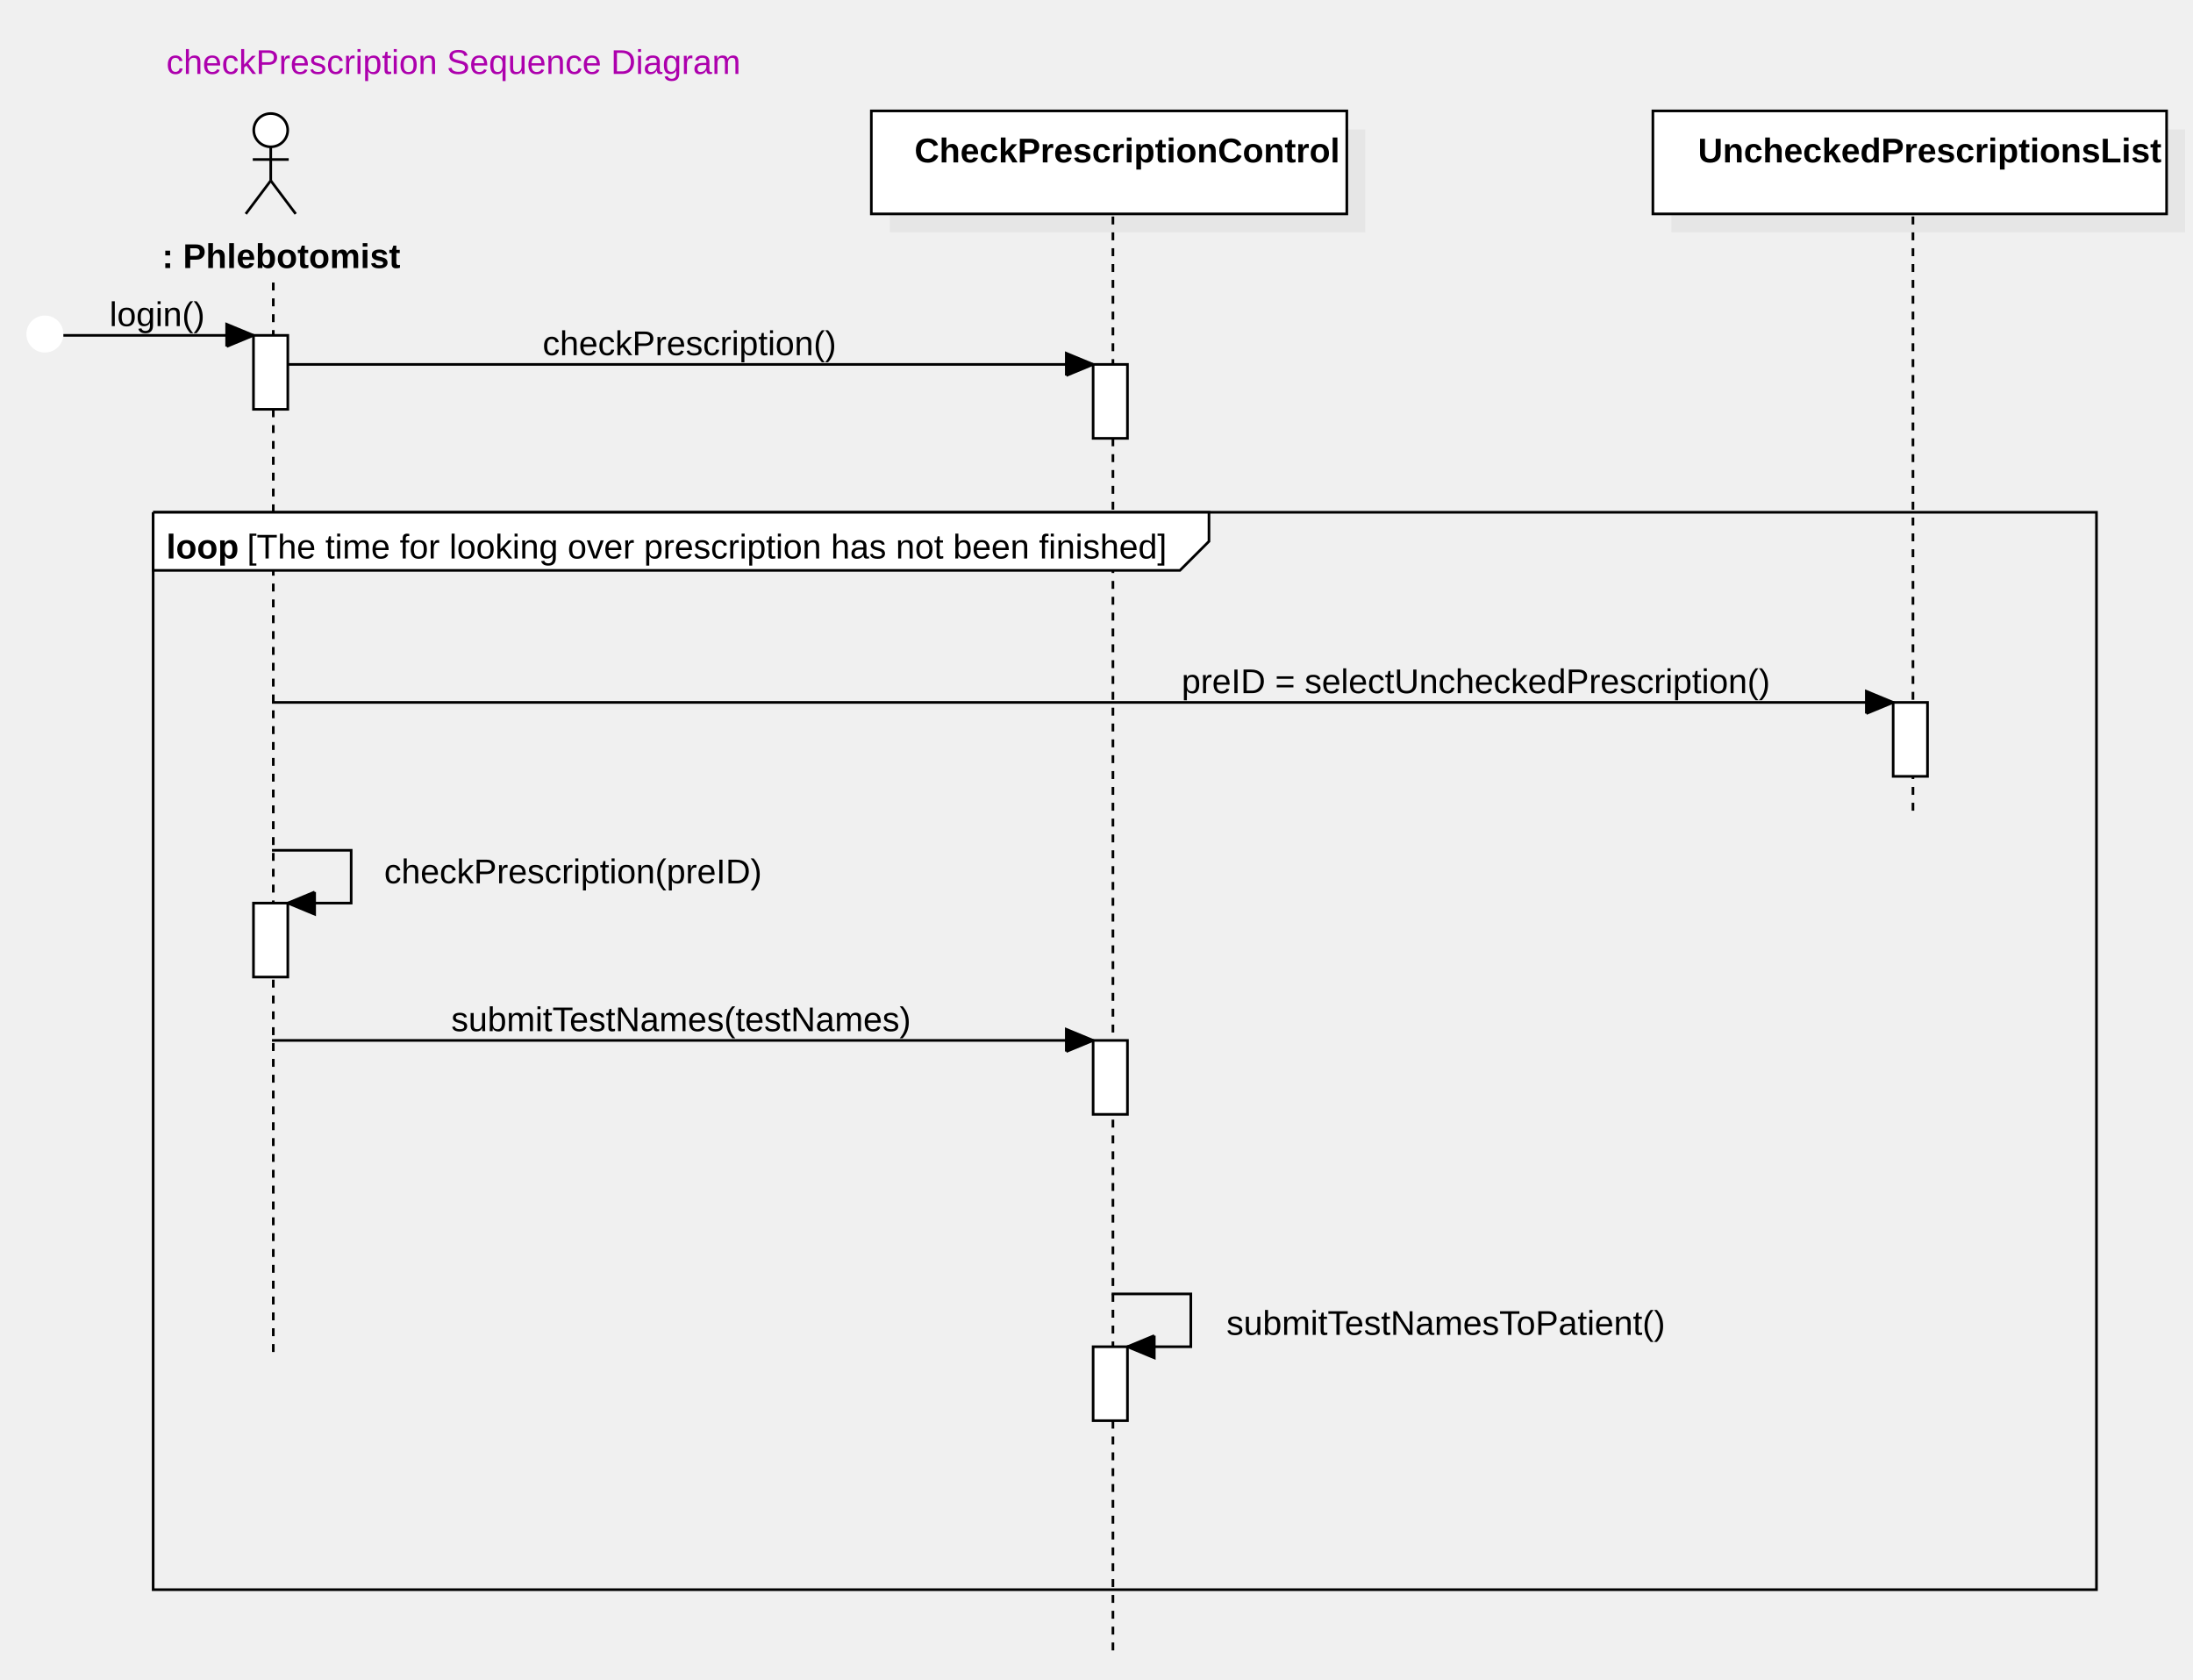
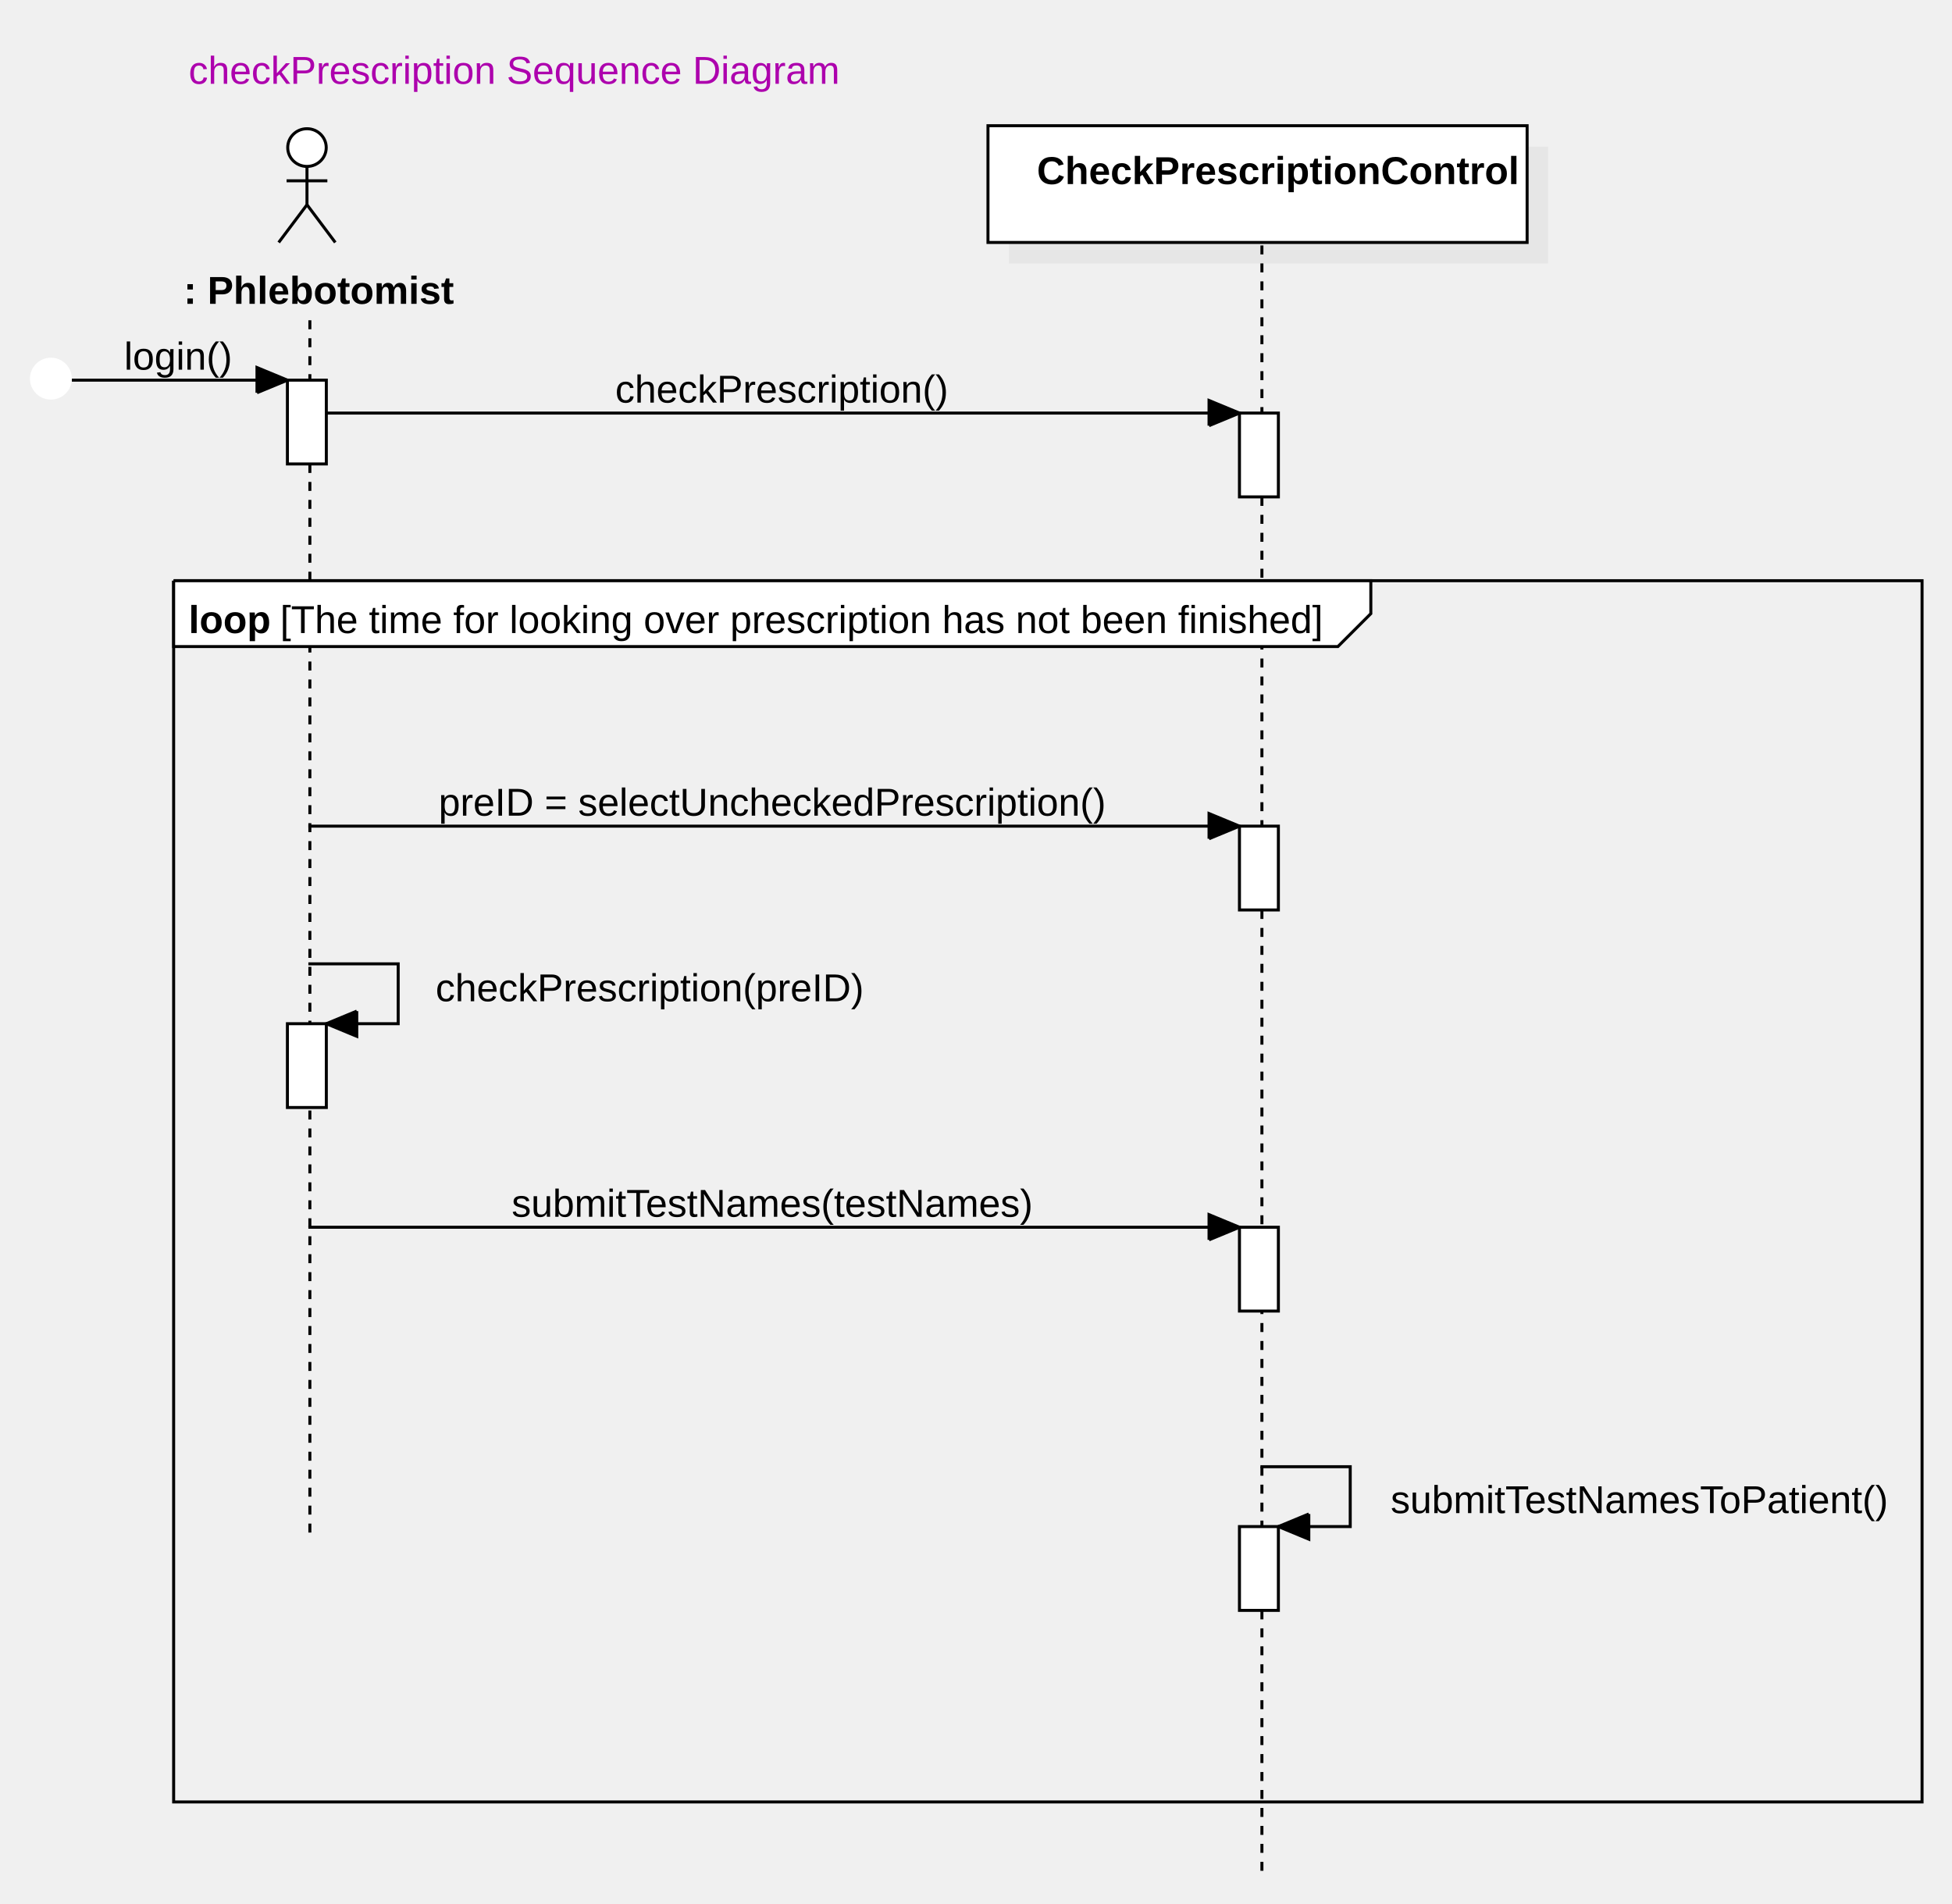
- <svg xmlns="http://www.w3.org/2000/svg" version="1.1" width="830.557" height="636">
+ <svg xmlns="http://www.w3.org/2000/svg" version="1.1" width="652" height="636">
  <defs />
  <g>
    <text fill="#eeeeee" stroke="none" font-family="Arial" font-size="24px" font-style="normal" font-weight="normal" text-decoration="none" x="0" y="0" />
    <text fill="#eeeeee" stroke="none" font-family="Arial" font-size="24px" font-style="normal" font-weight="normal" text-decoration="none" x="0" y="30" />
    <text fill="#eeeeee" stroke="none" font-family="Arial" font-size="24px" font-style="normal" font-weight="normal" text-decoration="none" x="0" y="60" />
    <text fill="#eeeeee" stroke="none" font-family="Arial" font-size="24px" font-style="normal" font-weight="normal" text-decoration="none" x="0" y="90" />
    <text fill="#eeeeee" stroke="none" font-family="Arial" font-size="24px" font-style="normal" font-weight="normal" text-decoration="none" x="0" y="120" />
    <text fill="#eeeeee" stroke="none" font-family="Arial" font-size="24px" font-style="normal" font-weight="normal" text-decoration="none" x="0" y="150" />
    <text fill="#eeeeee" stroke="none" font-family="Arial" font-size="24px" font-style="normal" font-weight="normal" text-decoration="none" x="0" y="180" />
    <text fill="#eeeeee" stroke="none" font-family="Arial" font-size="24px" font-style="normal" font-weight="normal" text-decoration="none" x="0" y="210" />
    <text fill="#eeeeee" stroke="none" font-family="Arial" font-size="24px" font-style="normal" font-weight="normal" text-decoration="none" x="0" y="240" />
    <text fill="#eeeeee" stroke="none" font-family="Arial" font-size="24px" font-style="normal" font-weight="normal" text-decoration="none" x="0" y="270" />
    <text fill="#eeeeee" stroke="none" font-family="Arial" font-size="24px" font-style="normal" font-weight="normal" text-decoration="none" x="0" y="300" />
    <text fill="#eeeeee" stroke="none" font-family="Arial" font-size="24px" font-style="normal" font-weight="normal" text-decoration="none" x="0" y="330" />
    <text fill="#eeeeee" stroke="none" font-family="Arial" font-size="24px" font-style="normal" font-weight="normal" text-decoration="none" x="0" y="360" />
    <text fill="#eeeeee" stroke="none" font-family="Arial" font-size="24px" font-style="normal" font-weight="normal" text-decoration="none" x="0" y="390" />
    <text fill="#eeeeee" stroke="none" font-family="Arial" font-size="24px" font-style="normal" font-weight="normal" text-decoration="none" x="0" y="420" />
    <text fill="#eeeeee" stroke="none" font-family="Arial" font-size="24px" font-style="normal" font-weight="normal" text-decoration="none" x="0" y="450" />
    <text fill="#eeeeee" stroke="none" font-family="Arial" font-size="24px" font-style="normal" font-weight="normal" text-decoration="none" x="0" y="480" />
    <text fill="#eeeeee" stroke="none" font-family="Arial" font-size="24px" font-style="normal" font-weight="normal" text-decoration="none" x="0" y="510" />
    <text fill="#eeeeee" stroke="none" font-family="Arial" font-size="24px" font-style="normal" font-weight="normal" text-decoration="none" x="0" y="540" />
    <text fill="#eeeeee" stroke="none" font-family="Arial" font-size="24px" font-style="normal" font-weight="normal" text-decoration="none" x="0" y="570" />
    <text fill="#eeeeee" stroke="none" font-family="Arial" font-size="24px" font-style="normal" font-weight="normal" text-decoration="none" x="0" y="600" />
    <text fill="#eeeeee" stroke="none" font-family="Arial" font-size="24px" font-style="normal" font-weight="normal" text-decoration="none" x="0" y="630" />
    <text fill="#eeeeee" stroke="none" font-family="Arial" font-size="24px" font-style="normal" font-weight="normal" text-decoration="none" x="200" y="0" />
    <text fill="#eeeeee" stroke="none" font-family="Arial" font-size="24px" font-style="normal" font-weight="normal" text-decoration="none" x="200" y="30" />
    <text fill="#eeeeee" stroke="none" font-family="Arial" font-size="24px" font-style="normal" font-weight="normal" text-decoration="none" x="200" y="60" />
    <text fill="#eeeeee" stroke="none" font-family="Arial" font-size="24px" font-style="normal" font-weight="normal" text-decoration="none" x="200" y="90" />
    <text fill="#eeeeee" stroke="none" font-family="Arial" font-size="24px" font-style="normal" font-weight="normal" text-decoration="none" x="200" y="120" />
    <text fill="#eeeeee" stroke="none" font-family="Arial" font-size="24px" font-style="normal" font-weight="normal" text-decoration="none" x="200" y="150" />
    <text fill="#eeeeee" stroke="none" font-family="Arial" font-size="24px" font-style="normal" font-weight="normal" text-decoration="none" x="200" y="180" />
    <text fill="#eeeeee" stroke="none" font-family="Arial" font-size="24px" font-style="normal" font-weight="normal" text-decoration="none" x="200" y="210" />
    <text fill="#eeeeee" stroke="none" font-family="Arial" font-size="24px" font-style="normal" font-weight="normal" text-decoration="none" x="200" y="240" />
    <text fill="#eeeeee" stroke="none" font-family="Arial" font-size="24px" font-style="normal" font-weight="normal" text-decoration="none" x="200" y="270" />
    <text fill="#eeeeee" stroke="none" font-family="Arial" font-size="24px" font-style="normal" font-weight="normal" text-decoration="none" x="200" y="300" />
    <text fill="#eeeeee" stroke="none" font-family="Arial" font-size="24px" font-style="normal" font-weight="normal" text-decoration="none" x="200" y="330" />
    <text fill="#eeeeee" stroke="none" font-family="Arial" font-size="24px" font-style="normal" font-weight="normal" text-decoration="none" x="200" y="360" />
    <text fill="#eeeeee" stroke="none" font-family="Arial" font-size="24px" font-style="normal" font-weight="normal" text-decoration="none" x="200" y="390" />
    <text fill="#eeeeee" stroke="none" font-family="Arial" font-size="24px" font-style="normal" font-weight="normal" text-decoration="none" x="200" y="420" />
    <text fill="#eeeeee" stroke="none" font-family="Arial" font-size="24px" font-style="normal" font-weight="normal" text-decoration="none" x="200" y="450" />
    <text fill="#eeeeee" stroke="none" font-family="Arial" font-size="24px" font-style="normal" font-weight="normal" text-decoration="none" x="200" y="480" />
    <text fill="#eeeeee" stroke="none" font-family="Arial" font-size="24px" font-style="normal" font-weight="normal" text-decoration="none" x="200" y="510" />
    <text fill="#eeeeee" stroke="none" font-family="Arial" font-size="24px" font-style="normal" font-weight="normal" text-decoration="none" x="200" y="540" />
    <text fill="#eeeeee" stroke="none" font-family="Arial" font-size="24px" font-style="normal" font-weight="normal" text-decoration="none" x="200" y="570" />
    <text fill="#eeeeee" stroke="none" font-family="Arial" font-size="24px" font-style="normal" font-weight="normal" text-decoration="none" x="200" y="600" />
    <text fill="#eeeeee" stroke="none" font-family="Arial" font-size="24px" font-style="normal" font-weight="normal" text-decoration="none" x="200" y="630" />
    <text fill="#eeeeee" stroke="none" font-family="Arial" font-size="24px" font-style="normal" font-weight="normal" text-decoration="none" x="400" y="0" />
    <text fill="#eeeeee" stroke="none" font-family="Arial" font-size="24px" font-style="normal" font-weight="normal" text-decoration="none" x="400" y="30" />
    <text fill="#eeeeee" stroke="none" font-family="Arial" font-size="24px" font-style="normal" font-weight="normal" text-decoration="none" x="400" y="60" />
    <text fill="#eeeeee" stroke="none" font-family="Arial" font-size="24px" font-style="normal" font-weight="normal" text-decoration="none" x="400" y="90" />
    <text fill="#eeeeee" stroke="none" font-family="Arial" font-size="24px" font-style="normal" font-weight="normal" text-decoration="none" x="400" y="120" />
    <text fill="#eeeeee" stroke="none" font-family="Arial" font-size="24px" font-style="normal" font-weight="normal" text-decoration="none" x="400" y="150" />
    <text fill="#eeeeee" stroke="none" font-family="Arial" font-size="24px" font-style="normal" font-weight="normal" text-decoration="none" x="400" y="180" />
    <text fill="#eeeeee" stroke="none" font-family="Arial" font-size="24px" font-style="normal" font-weight="normal" text-decoration="none" x="400" y="210" />
    <text fill="#eeeeee" stroke="none" font-family="Arial" font-size="24px" font-style="normal" font-weight="normal" text-decoration="none" x="400" y="240" />
    <text fill="#eeeeee" stroke="none" font-family="Arial" font-size="24px" font-style="normal" font-weight="normal" text-decoration="none" x="400" y="270" />
    <text fill="#eeeeee" stroke="none" font-family="Arial" font-size="24px" font-style="normal" font-weight="normal" text-decoration="none" x="400" y="300" />
    <text fill="#eeeeee" stroke="none" font-family="Arial" font-size="24px" font-style="normal" font-weight="normal" text-decoration="none" x="400" y="330" />
    <text fill="#eeeeee" stroke="none" font-family="Arial" font-size="24px" font-style="normal" font-weight="normal" text-decoration="none" x="400" y="360" />
    <text fill="#eeeeee" stroke="none" font-family="Arial" font-size="24px" font-style="normal" font-weight="normal" text-decoration="none" x="400" y="390" />
    <text fill="#eeeeee" stroke="none" font-family="Arial" font-size="24px" font-style="normal" font-weight="normal" text-decoration="none" x="400" y="420" />
    <text fill="#eeeeee" stroke="none" font-family="Arial" font-size="24px" font-style="normal" font-weight="normal" text-decoration="none" x="400" y="450" />
    <text fill="#eeeeee" stroke="none" font-family="Arial" font-size="24px" font-style="normal" font-weight="normal" text-decoration="none" x="400" y="480" />
    <text fill="#eeeeee" stroke="none" font-family="Arial" font-size="24px" font-style="normal" font-weight="normal" text-decoration="none" x="400" y="510" />
    <text fill="#eeeeee" stroke="none" font-family="Arial" font-size="24px" font-style="normal" font-weight="normal" text-decoration="none" x="400" y="540" />
    <text fill="#eeeeee" stroke="none" font-family="Arial" font-size="24px" font-style="normal" font-weight="normal" text-decoration="none" x="400" y="570" />
    <text fill="#eeeeee" stroke="none" font-family="Arial" font-size="24px" font-style="normal" font-weight="normal" text-decoration="none" x="400" y="600" />
    <text fill="#eeeeee" stroke="none" font-family="Arial" font-size="24px" font-style="normal" font-weight="normal" text-decoration="none" x="400" y="630" />
    <text fill="#eeeeee" stroke="none" font-family="Arial" font-size="24px" font-style="normal" font-weight="normal" text-decoration="none" x="600" y="0" />
    <text fill="#eeeeee" stroke="none" font-family="Arial" font-size="24px" font-style="normal" font-weight="normal" text-decoration="none" x="600" y="30" />
    <text fill="#eeeeee" stroke="none" font-family="Arial" font-size="24px" font-style="normal" font-weight="normal" text-decoration="none" x="600" y="60" />
    <text fill="#eeeeee" stroke="none" font-family="Arial" font-size="24px" font-style="normal" font-weight="normal" text-decoration="none" x="600" y="90" />
    <text fill="#eeeeee" stroke="none" font-family="Arial" font-size="24px" font-style="normal" font-weight="normal" text-decoration="none" x="600" y="120" />
    <text fill="#eeeeee" stroke="none" font-family="Arial" font-size="24px" font-style="normal" font-weight="normal" text-decoration="none" x="600" y="150" />
    <text fill="#eeeeee" stroke="none" font-family="Arial" font-size="24px" font-style="normal" font-weight="normal" text-decoration="none" x="600" y="180" />
    <text fill="#eeeeee" stroke="none" font-family="Arial" font-size="24px" font-style="normal" font-weight="normal" text-decoration="none" x="600" y="210" />
    <text fill="#eeeeee" stroke="none" font-family="Arial" font-size="24px" font-style="normal" font-weight="normal" text-decoration="none" x="600" y="240" />
    <text fill="#eeeeee" stroke="none" font-family="Arial" font-size="24px" font-style="normal" font-weight="normal" text-decoration="none" x="600" y="270" />
    <text fill="#eeeeee" stroke="none" font-family="Arial" font-size="24px" font-style="normal" font-weight="normal" text-decoration="none" x="600" y="300" />
    <text fill="#eeeeee" stroke="none" font-family="Arial" font-size="24px" font-style="normal" font-weight="normal" text-decoration="none" x="600" y="330" />
    <text fill="#eeeeee" stroke="none" font-family="Arial" font-size="24px" font-style="normal" font-weight="normal" text-decoration="none" x="600" y="360" />
    <text fill="#eeeeee" stroke="none" font-family="Arial" font-size="24px" font-style="normal" font-weight="normal" text-decoration="none" x="600" y="390" />
    <text fill="#eeeeee" stroke="none" font-family="Arial" font-size="24px" font-style="normal" font-weight="normal" text-decoration="none" x="600" y="420" />
    <text fill="#eeeeee" stroke="none" font-family="Arial" font-size="24px" font-style="normal" font-weight="normal" text-decoration="none" x="600" y="450" />
    <text fill="#eeeeee" stroke="none" font-family="Arial" font-size="24px" font-style="normal" font-weight="normal" text-decoration="none" x="600" y="480" />
    <text fill="#eeeeee" stroke="none" font-family="Arial" font-size="24px" font-style="normal" font-weight="normal" text-decoration="none" x="600" y="510" />
    <text fill="#eeeeee" stroke="none" font-family="Arial" font-size="24px" font-style="normal" font-weight="normal" text-decoration="none" x="600" y="540" />
    <text fill="#eeeeee" stroke="none" font-family="Arial" font-size="24px" font-style="normal" font-weight="normal" text-decoration="none" x="600" y="570" />
    <text fill="#eeeeee" stroke="none" font-family="Arial" font-size="24px" font-style="normal" font-weight="normal" text-decoration="none" x="600" y="600" />
    <text fill="#eeeeee" stroke="none" font-family="Arial" font-size="24px" font-style="normal" font-weight="normal" text-decoration="none" x="600" y="630" />
-     <text fill="#eeeeee" stroke="none" font-family="Arial" font-size="24px" font-style="normal" font-weight="normal" text-decoration="none" x="800" y="0" />
-     <text fill="#eeeeee" stroke="none" font-family="Arial" font-size="24px" font-style="normal" font-weight="normal" text-decoration="none" x="800" y="30" />
-     <text fill="#eeeeee" stroke="none" font-family="Arial" font-size="24px" font-style="normal" font-weight="normal" text-decoration="none" x="800" y="60" />
-     <text fill="#eeeeee" stroke="none" font-family="Arial" font-size="24px" font-style="normal" font-weight="normal" text-decoration="none" x="800" y="90" />
-     <text fill="#eeeeee" stroke="none" font-family="Arial" font-size="24px" font-style="normal" font-weight="normal" text-decoration="none" x="800" y="120" />
-     <text fill="#eeeeee" stroke="none" font-family="Arial" font-size="24px" font-style="normal" font-weight="normal" text-decoration="none" x="800" y="150" />
-     <text fill="#eeeeee" stroke="none" font-family="Arial" font-size="24px" font-style="normal" font-weight="normal" text-decoration="none" x="800" y="180" />
-     <text fill="#eeeeee" stroke="none" font-family="Arial" font-size="24px" font-style="normal" font-weight="normal" text-decoration="none" x="800" y="210" />
-     <text fill="#eeeeee" stroke="none" font-family="Arial" font-size="24px" font-style="normal" font-weight="normal" text-decoration="none" x="800" y="240" />
-     <text fill="#eeeeee" stroke="none" font-family="Arial" font-size="24px" font-style="normal" font-weight="normal" text-decoration="none" x="800" y="270" />
-     <text fill="#eeeeee" stroke="none" font-family="Arial" font-size="24px" font-style="normal" font-weight="normal" text-decoration="none" x="800" y="300" />
-     <text fill="#eeeeee" stroke="none" font-family="Arial" font-size="24px" font-style="normal" font-weight="normal" text-decoration="none" x="800" y="330" />
-     <text fill="#eeeeee" stroke="none" font-family="Arial" font-size="24px" font-style="normal" font-weight="normal" text-decoration="none" x="800" y="360" />
-     <text fill="#eeeeee" stroke="none" font-family="Arial" font-size="24px" font-style="normal" font-weight="normal" text-decoration="none" x="800" y="390" />
-     <text fill="#eeeeee" stroke="none" font-family="Arial" font-size="24px" font-style="normal" font-weight="normal" text-decoration="none" x="800" y="420" />
-     <text fill="#eeeeee" stroke="none" font-family="Arial" font-size="24px" font-style="normal" font-weight="normal" text-decoration="none" x="800" y="450" />
-     <text fill="#eeeeee" stroke="none" font-family="Arial" font-size="24px" font-style="normal" font-weight="normal" text-decoration="none" x="800" y="480" />
-     <text fill="#eeeeee" stroke="none" font-family="Arial" font-size="24px" font-style="normal" font-weight="normal" text-decoration="none" x="800" y="510" />
-     <text fill="#eeeeee" stroke="none" font-family="Arial" font-size="24px" font-style="normal" font-weight="normal" text-decoration="none" x="800" y="540" />
-     <text fill="#eeeeee" stroke="none" font-family="Arial" font-size="24px" font-style="normal" font-weight="normal" text-decoration="none" x="800" y="570" />
-     <text fill="#eeeeee" stroke="none" font-family="Arial" font-size="24px" font-style="normal" font-weight="normal" text-decoration="none" x="800" y="600" />
-     <text fill="#eeeeee" stroke="none" font-family="Arial" font-size="24px" font-style="normal" font-weight="normal" text-decoration="none" x="800" y="630" />
    <g transform="translate(-86,2) scale(1,1)">
      <path fill="#ffffff" stroke="none" d="M 182.108 47.3 C 182.108 43.821 184.986 41 188.537 41 C 192.088 41 194.966 43.821 194.966 47.3 C 194.966 50.779 192.088 53.6 188.537 53.6 C 184.986 53.6 182.108 50.779 182.108 47.3 Z" />
    </g>
    <g transform="translate(-86,2) scale(1,1)">
      <path fill="none" stroke="#000000" d="M 182.108 47.3 C 182.108 43.821 184.986 41 188.537 41 C 192.088 41 194.966 43.821 194.966 47.3 C 194.966 50.779 192.088 53.6 188.537 53.6 C 184.986 53.6 182.108 50.779 182.108 47.3 Z" stroke-miterlimit="10" />
    </g>
    <g transform="translate(-86,2) scale(1,1)">
      <path fill="none" stroke="#000000" d="M 188.537 53.6 L 188.537 66.4" stroke-miterlimit="10" />
    </g>
    <g transform="translate(-86,2) scale(1,1)">
      <path fill="none" stroke="#000000" d="M 181.73 58.4 L 195.344 58.4" stroke-miterlimit="10" />
    </g>
    <g transform="translate(-86,2) scale(1,1)">
      <path fill="none" stroke="#000000" d="M 188.537 66.4 L 179.083 79" stroke-miterlimit="10" />
    </g>
    <g transform="translate(-86,2) scale(1,1)">
      <path fill="none" stroke="#000000" d="M 188.537 66.4 L 197.992 79" stroke-miterlimit="10" />
    </g>
    <g transform="translate(-86,2) scale(1,1)">
      <g>
        <path fill="none" stroke="none" />
        <text fill="#000000" stroke="none" font-family="Arial" font-size="13px" font-style="normal" font-weight="bold" text-decoration="none" x="147.35" y="99.5">: Phlebotomist</text>
      </g>
    </g>
    <g transform="translate(-86,2) scale(1,1)">
      <path fill="none" stroke="#000000" d="M 189.5 105 L 189.5 512" stroke-miterlimit="10" stroke-dasharray="3" />
    </g>
    <g transform="translate(-86,2) scale(1,1)">
      <path fill="#ffffff" stroke="none" d="M 96 124.5 C 96 120.634 99.134 117.5 103 117.5 C 106.866 117.5 110 120.634 110 124.5 C 110 128.366 106.866 131.5 103 131.5 C 99.134 131.5 96 128.366 96 124.5 Z" />
    </g>
    <g transform="translate(-86,2) scale(1,1)">
      <rect fill="#C0C0C0" stroke="none" x="423" y="47" width="180.084" height="39" opacity="0.2" />
    </g>
    <g transform="translate(-86,2) scale(1,1)">
      <rect fill="#ffffff" stroke="none" x="416" y="40" width="180.084" height="39" />
    </g>
    <g transform="translate(-86,2) scale(1,1)">
      <path fill="none" stroke="#000000" d="M 416 40 L 596.084 40 L 596.084 79 L 416 79 L 416 40 Z Z" stroke-miterlimit="10" />
    </g>
    <g transform="translate(-86,2) scale(1,1)">
      <g>
        <path fill="none" stroke="none" />
        <text fill="#000000" stroke="none" font-family="Arial" font-size="13px" font-style="normal" font-weight="bold" text-decoration="none" x="432.346" y="59.5">CheckPrescriptionControl</text>
      </g>
    </g>
    <g transform="translate(-86,2) scale(1,1)">
      <path fill="none" stroke="#000000" d="M 507.5 80 L 507.5 624" stroke-miterlimit="10" stroke-dasharray="3" />
    </g>
    <g transform="translate(-86,2) scale(1,1)">
-       <rect fill="#C0C0C0" stroke="none" x="719" y="47" width="194.557" height="39" opacity="0.2" />
-     </g>
-     <g transform="translate(-86,2) scale(1,1)">
-       <rect fill="#ffffff" stroke="none" x="712" y="40" width="194.557" height="39" />
-     </g>
-     <g transform="translate(-86,2) scale(1,1)">
-       <path fill="none" stroke="#000000" d="M 712 40 L 906.557 40 L 906.557 79 L 712 79 L 712 40 Z Z" stroke-miterlimit="10" />
-     </g>
-     <g transform="translate(-86,2) scale(1,1)">
-       <g>
-         <path fill="none" stroke="none" />
-         <text fill="#000000" stroke="none" font-family="Arial" font-size="13px" font-style="normal" font-weight="bold" text-decoration="none" x="729.076" y="59.5">UncheckedPrescriptionsList</text>
-       </g>
-     </g>
-     <g transform="translate(-86,2) scale(1,1)">
-       <path fill="none" stroke="#000000" d="M 810.5 80 L 810.5 306" stroke-miterlimit="10" stroke-dasharray="3" />
-     </g>
-     <g transform="translate(-86,2) scale(1,1)">
      <g>
        <path fill="none" stroke="none" />
        <text fill="#ad00ad" stroke="none" font-family="Arial" font-size="13px" font-style="normal" font-weight="normal" text-decoration="none" x="149" y="26">checkPrescription Sequence Diagram</text>
      </g>
    </g>
    <g transform="translate(-86,2) scale(1,1)">
      <path fill="none" stroke="#000000" d="M 110 125 L 182 125" stroke-miterlimit="10" />
    </g>
    <g transform="translate(-86,2) scale(1,1)">
      <path fill="#000000" stroke="none" d="M 171.837 129.21 L 182 125 L 171.837 120.79" />
    </g>
    <g transform="translate(-86,2) scale(1,1)">
      <path fill="none" stroke="#000000" d="M 171.837 129.21 L 182 125 L 171.837 120.79 L 171.837 129.21" stroke-miterlimit="10" />
    </g>
    <g transform="translate(-86,2) scale(1,1)">
      <g>
        <path fill="none" stroke="none" />
        <text fill="#000000" stroke="none" font-family="Arial" font-size="13px" font-style="normal" font-weight="normal" text-decoration="none" x="127.46" y="121.5">login()</text>
      </g>
    </g>
    <g transform="translate(-86,2) scale(1,1)">
      <rect fill="#ffffff" stroke="none" x="182" y="125" width="13" height="28" />
    </g>
    <g transform="translate(-86,2) scale(1,1)">
      <path fill="none" stroke="#000000" d="M 182 125 L 195 125 L 195 153 L 182 153 L 182 125 Z Z" stroke-miterlimit="10" />
    </g>
    <g transform="translate(-86,2) scale(1,1)">
      <path fill="none" stroke="#000000" d="M 195 136 L 500 136" stroke-miterlimit="10" />
    </g>
    <g transform="translate(-86,2) scale(1,1)">
      <path fill="#000000" stroke="none" d="M 489.837 140.21 L 500 136 L 489.837 131.79" />
    </g>
    <g transform="translate(-86,2) scale(1,1)">
      <path fill="none" stroke="#000000" d="M 489.837 140.21 L 500 136 L 489.837 131.79 L 489.837 140.21" stroke-miterlimit="10" />
    </g>
    <g transform="translate(-86,2) scale(1,1)">
      <g>
        <path fill="none" stroke="none" />
        <text fill="#000000" stroke="none" font-family="Arial" font-size="13px" font-style="normal" font-weight="normal" text-decoration="none" x="291.5" y="132.5">checkPrescription()</text>
      </g>
    </g>
    <g transform="translate(-86,2) scale(1,1)">
      <rect fill="#ffffff" stroke="none" x="500" y="136" width="13" height="28" />
    </g>
    <g transform="translate(-86,2) scale(1,1)">
      <path fill="none" stroke="#000000" d="M 500 136 L 513 136 L 513 164 L 500 164 L 500 136 Z Z" stroke-miterlimit="10" />
    </g>
    <g transform="translate(-86,2) scale(1,1)">
-       <path fill="none" stroke="#000000" d="M 189 264 L 803 264" stroke-miterlimit="10" />
-     </g>
-     <g transform="translate(-86,2) scale(1,1)">
-       <path fill="#000000" stroke="none" d="M 792.837 268.21 L 803 264 L 792.837 259.79" />
-     </g>
-     <g transform="translate(-86,2) scale(1,1)">
-       <path fill="none" stroke="#000000" d="M 792.837 268.21 L 803 264 L 792.837 259.79 L 792.837 268.21" stroke-miterlimit="10" />
-     </g>
-     <g transform="translate(-86,2) scale(1,1)">
-       <g>
-         <path fill="none" stroke="none" />
-         <text fill="#000000" stroke="none" font-family="Arial" font-size="13px" font-style="normal" font-weight="normal" text-decoration="none" x="533.5" y="260.5">preID = selectUncheckedPrescription()</text>
-       </g>
-     </g>
-     <g transform="translate(-86,2) scale(1,1)">
-       <rect fill="#ffffff" stroke="none" x="803" y="264" width="13" height="28" />
-     </g>
-     <g transform="translate(-86,2) scale(1,1)">
-       <path fill="none" stroke="#000000" d="M 803 264 L 816 264 L 816 292 L 803 292 L 803 264 Z Z" stroke-miterlimit="10" />
+       <path fill="none" stroke="#000000" d="M 189 274 L 500 274" stroke-miterlimit="10" />
+     </g>
+     <g transform="translate(-86,2) scale(1,1)">
+       <path fill="#000000" stroke="none" d="M 489.837 278.21 L 500 274 L 489.837 269.79" />
+     </g>
+     <g transform="translate(-86,2) scale(1,1)">
+       <path fill="none" stroke="#000000" d="M 489.837 278.21 L 500 274 L 489.837 269.79 L 489.837 278.21" stroke-miterlimit="10" />
+     </g>
+     <g transform="translate(-86,2) scale(1,1)">
+       <g>
+         <path fill="none" stroke="none" />
+         <text fill="#000000" stroke="none" font-family="Arial" font-size="13px" font-style="normal" font-weight="normal" text-decoration="none" x="232.5" y="270.5">preID = selectUncheckedPrescription()</text>
+       </g>
+     </g>
+     <g transform="translate(-86,2) scale(1,1)">
+       <rect fill="#ffffff" stroke="none" x="500" y="274" width="13" height="28" />
+     </g>
+     <g transform="translate(-86,2) scale(1,1)">
+       <path fill="none" stroke="#000000" d="M 500 274 L 513 274 L 513 302 L 500 302 L 500 274 Z Z" stroke-miterlimit="10" />
    </g>
    <g transform="translate(-86,2) scale(1,1)">
      <path fill="none" stroke="#000000" d="M 189 320 L 219 320 L 219 340 L 195 340" stroke-miterlimit="10" />
    </g>
    <g transform="translate(-86,2) scale(1,1)">
      <path fill="#000000" stroke="none" d="M 205.163 335.79 L 195 340 L 205.163 344.21" />
    </g>
    <g transform="translate(-86,2) scale(1,1)">
      <path fill="none" stroke="#000000" d="M 205.163 335.79 L 195 340 L 205.163 344.21 L 205.163 335.79" stroke-miterlimit="10" />
    </g>
    <g transform="translate(-86,2) scale(1,1)">
      <g>
        <path fill="none" stroke="none" />
        <text fill="#000000" stroke="none" font-family="Arial" font-size="13px" font-style="normal" font-weight="normal" text-decoration="none" x="231.5" y="332.5">checkPrescription(preID)</text>
      </g>
    </g>
    <g transform="translate(-86,2) scale(1,1)">
      <rect fill="#ffffff" stroke="none" x="182" y="340" width="13" height="28" />
    </g>
    <g transform="translate(-86,2) scale(1,1)">
      <path fill="none" stroke="#000000" d="M 182 340 L 195 340 L 195 368 L 182 368 L 182 340 Z Z" stroke-miterlimit="10" />
    </g>
    <g transform="translate(-86,2) scale(1,1)">
-       <path fill="none" stroke="#000000" d="M 189 392 L 500 392" stroke-miterlimit="10" />
-     </g>
-     <g transform="translate(-86,2) scale(1,1)">
-       <path fill="#000000" stroke="none" d="M 489.837 396.21 L 500 392 L 489.837 387.79" />
-     </g>
-     <g transform="translate(-86,2) scale(1,1)">
-       <path fill="none" stroke="#000000" d="M 489.837 396.21 L 500 392 L 489.837 387.79 L 489.837 396.21" stroke-miterlimit="10" />
-     </g>
-     <g transform="translate(-86,2) scale(1,1)">
-       <g>
-         <path fill="none" stroke="none" />
-         <text fill="#000000" stroke="none" font-family="Arial" font-size="13px" font-style="normal" font-weight="normal" text-decoration="none" x="256.895" y="388.5">submitTestNames(testNames)</text>
-       </g>
-     </g>
-     <g transform="translate(-86,2) scale(1,1)">
-       <rect fill="#ffffff" stroke="none" x="500" y="392" width="13" height="28" />
-     </g>
-     <g transform="translate(-86,2) scale(1,1)">
-       <path fill="none" stroke="#000000" d="M 500 392 L 513 392 L 513 420 L 500 420 L 500 392 Z Z" stroke-miterlimit="10" />
+       <path fill="none" stroke="#000000" d="M 189 408 L 500 408" stroke-miterlimit="10" />
+     </g>
+     <g transform="translate(-86,2) scale(1,1)">
+       <path fill="#000000" stroke="none" d="M 489.837 412.21 L 500 408 L 489.837 403.79" />
+     </g>
+     <g transform="translate(-86,2) scale(1,1)">
+       <path fill="none" stroke="#000000" d="M 489.837 412.21 L 500 408 L 489.837 403.79 L 489.837 412.21" stroke-miterlimit="10" />
+     </g>
+     <g transform="translate(-86,2) scale(1,1)">
+       <g>
+         <path fill="none" stroke="none" />
+         <text fill="#000000" stroke="none" font-family="Arial" font-size="13px" font-style="normal" font-weight="normal" text-decoration="none" x="256.895" y="404.5">submitTestNames(testNames)</text>
+       </g>
+     </g>
+     <g transform="translate(-86,2) scale(1,1)">
+       <rect fill="#ffffff" stroke="none" x="500" y="408" width="13" height="28" />
+     </g>
+     <g transform="translate(-86,2) scale(1,1)">
+       <path fill="none" stroke="#000000" d="M 500 408 L 513 408 L 513 436 L 500 436 L 500 408 Z Z" stroke-miterlimit="10" />
    </g>
    <g transform="translate(-86,2) scale(1,1)">
      <path fill="none" stroke="#000000" d="M 507 488 L 537 488 L 537 508 L 513 508" stroke-miterlimit="10" />
    </g>
    <g transform="translate(-86,2) scale(1,1)">
      <path fill="#000000" stroke="none" d="M 523.163 503.79 L 513 508 L 523.163 512.21" />
    </g>
    <g transform="translate(-86,2) scale(1,1)">
      <path fill="none" stroke="#000000" d="M 523.163 503.79 L 513 508 L 523.163 512.21 L 523.163 503.79" stroke-miterlimit="10" />
    </g>
    <g transform="translate(-86,2) scale(1,1)">
      <g>
        <path fill="none" stroke="none" />
        <text fill="#000000" stroke="none" font-family="Arial" font-size="13px" font-style="normal" font-weight="normal" text-decoration="none" x="550.5" y="503.5">submitTestNamesToPatient()</text>
      </g>
    </g>
    <g transform="translate(-86,2) scale(1,1)">
      <rect fill="#ffffff" stroke="none" x="500" y="508" width="13" height="28" />
    </g>
    <g transform="translate(-86,2) scale(1,1)">
      <path fill="none" stroke="#000000" d="M 500 508 L 513 508 L 513 536 L 500 536 L 500 508 Z Z" stroke-miterlimit="10" />
    </g>
    <g transform="translate(-86,2) scale(1,1)">
-       <path fill="none" stroke="#000000" d="M 144 192 L 880 192 L 880 600 L 144 600 L 144 192" stroke-miterlimit="10" />
+       <path fill="none" stroke="#000000" d="M 144 192 L 728 192 L 728 600 L 144 600 L 144 192" stroke-miterlimit="10" />
    </g>
    <g transform="translate(-86,2) scale(1,1)">
      <path fill="#ffffff" stroke="none" d="M 144 192 L 144 214 L 532.88 214 L 543.88 203 L 543.88 192 L 144 192" />
    </g>
    <g transform="translate(-86,2) scale(1,1)">
      <path fill="none" stroke="#000000" d="M 144 192 L 144 214 L 532.88 214 L 543.88 203 L 543.88 192 L 144 192 L 144 192" stroke-miterlimit="10" />
    </g>
    <g transform="translate(-86,2) scale(1,1)">
      <g>
        <path fill="none" stroke="none" />
        <text fill="#000000" stroke="none" font-family="Arial" font-size="13px" font-style="normal" font-weight="normal" text-decoration="none" x="179.578" y="209.5">[The time for looking over prescription has not been finished]</text>
      </g>
    </g>
    <g transform="translate(-86,2) scale(1,1)">
      <g>
        <path fill="none" stroke="none" />
        <text fill="#000000" stroke="none" font-family="Arial" font-size="13px" font-style="normal" font-weight="bold" text-decoration="none" x="149" y="209.5">loop</text>
      </g>
    </g>
  </g>
</svg>
